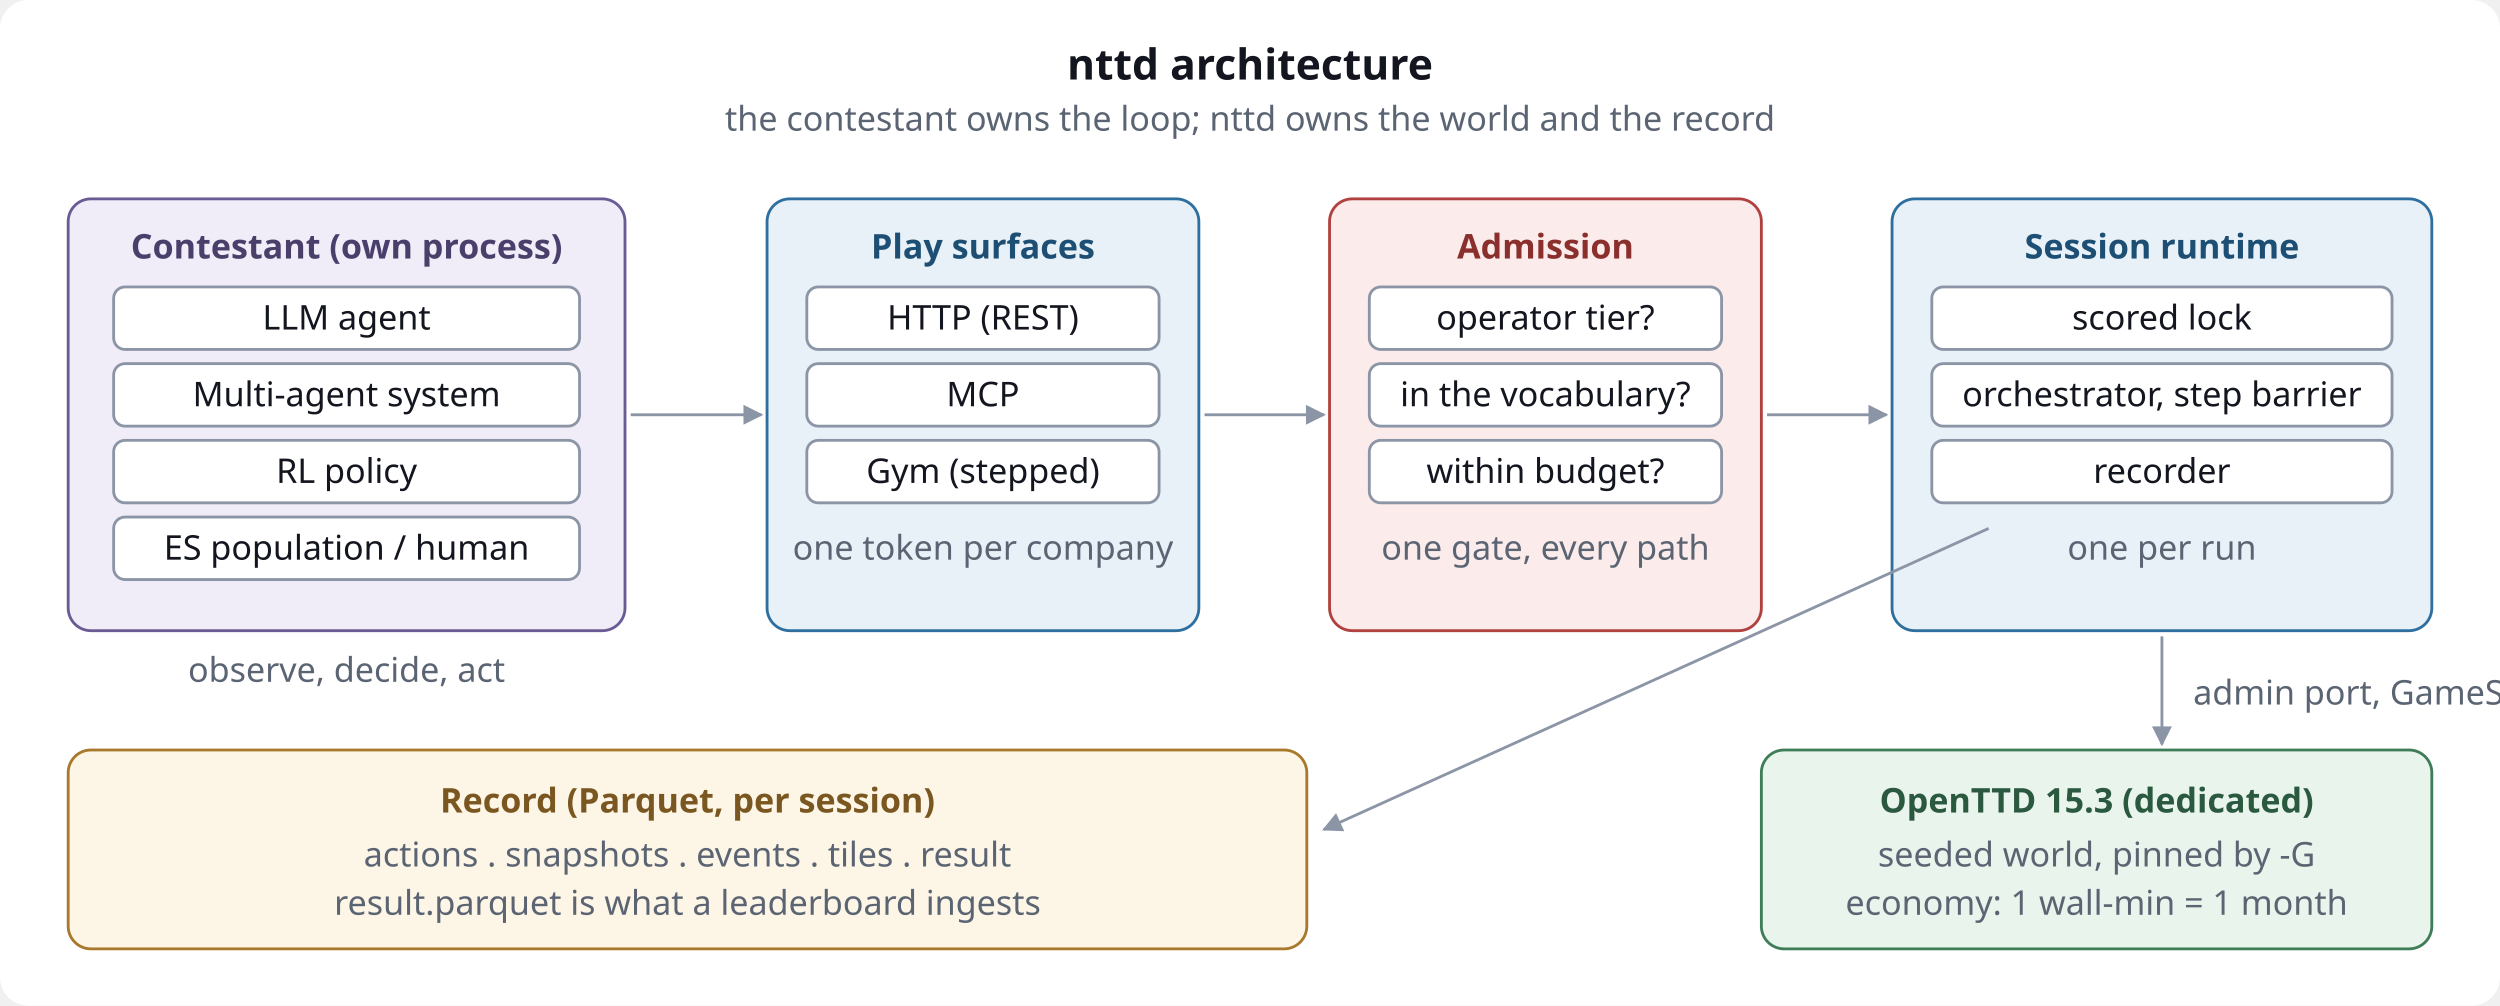
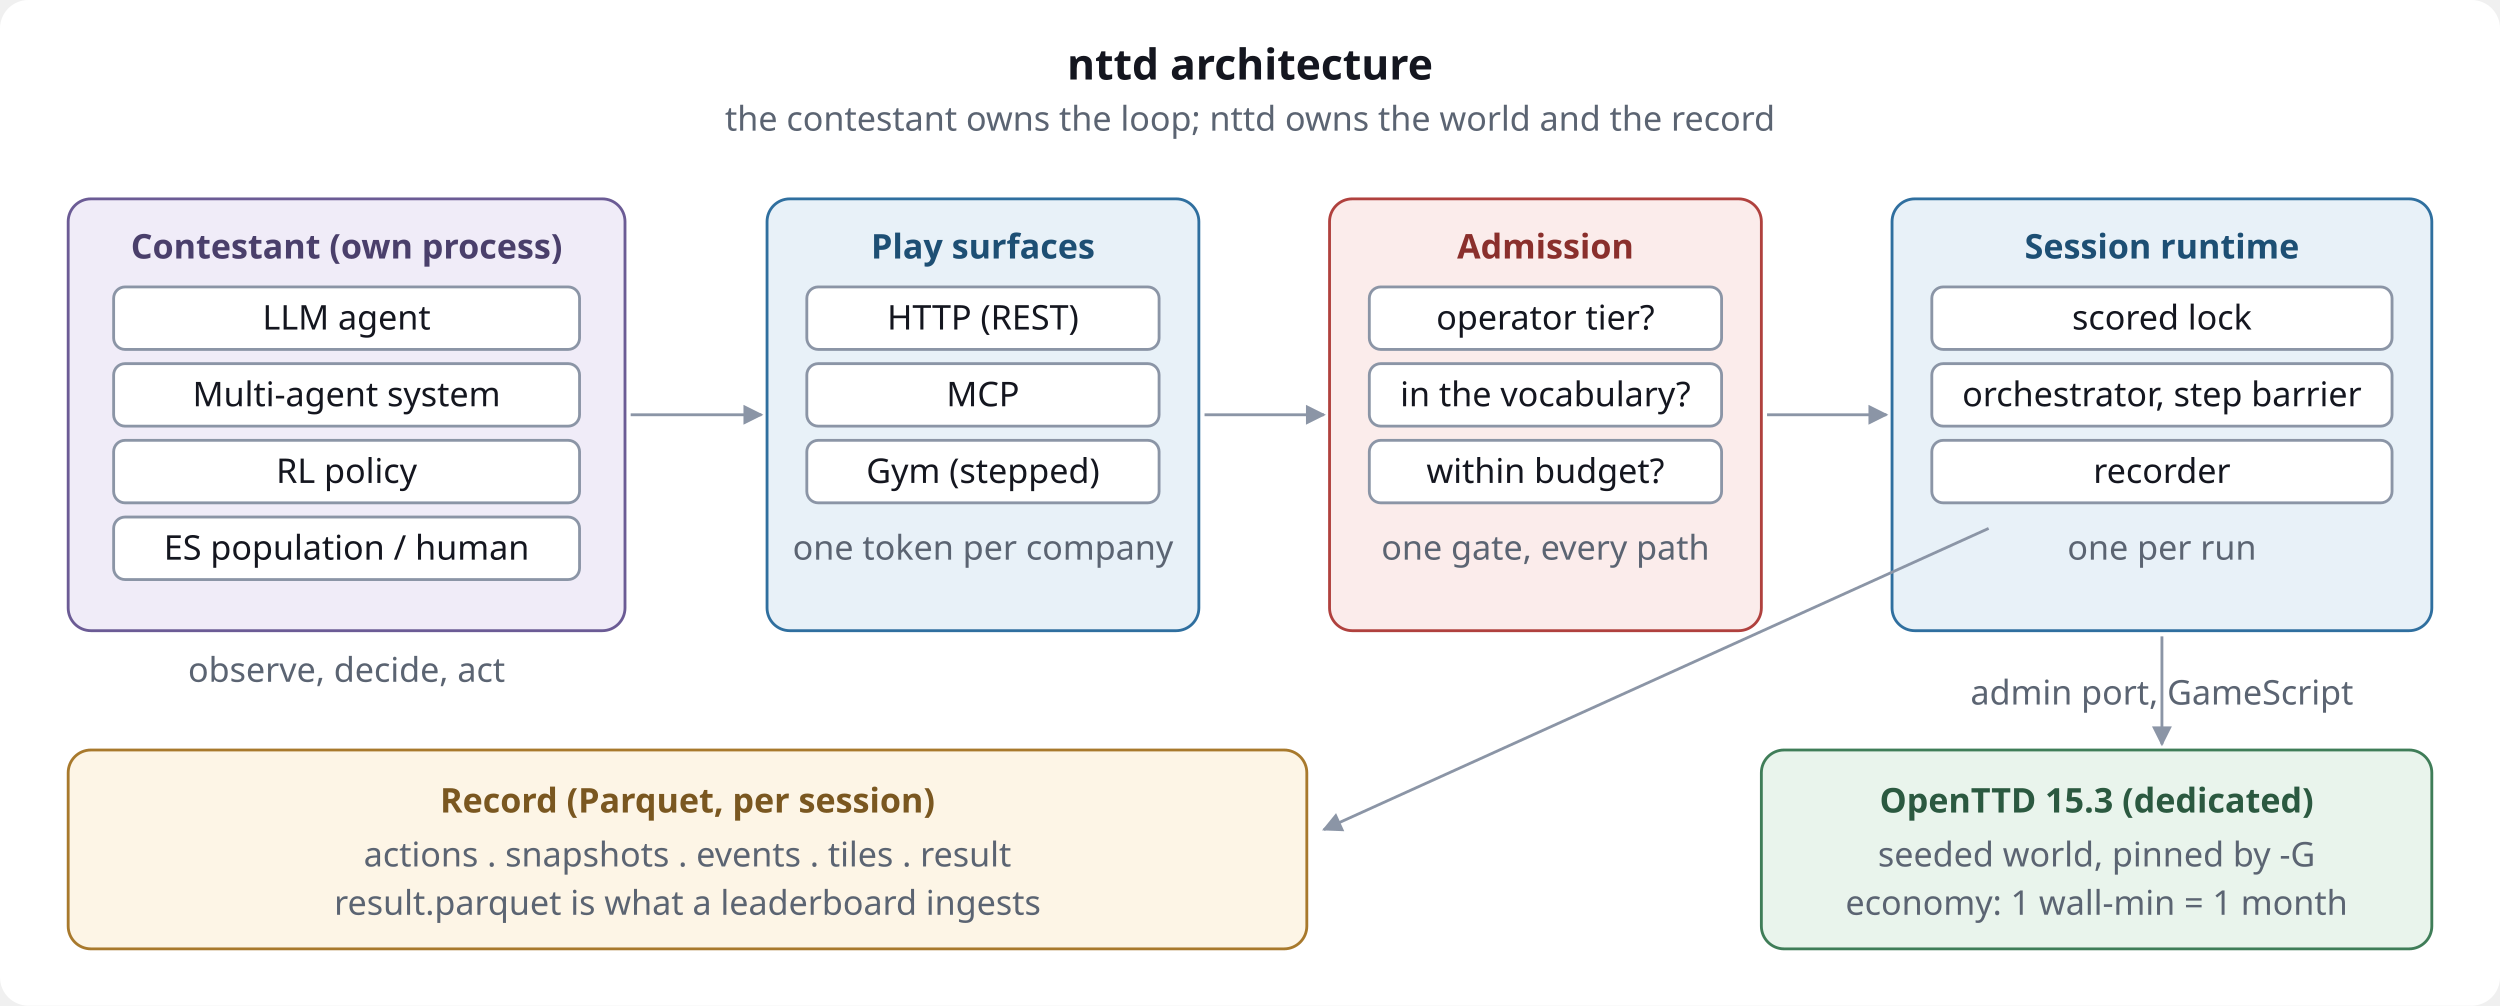
<svg xmlns="http://www.w3.org/2000/svg" viewBox="0 0 880 354" width="880" height="354" font-family="ui-sans-serif, system-ui, sans-serif" font-size="12">
  <style>
    .bg    { fill: #ffffff; }
    .title { fill: #14161f; font-weight: 700; }
    .label { fill: #14161f; }
    .muted { fill: #5b6472; }
    .edge  { stroke: #8b95a6; fill: none; }
    .box   { fill: #ffffff; stroke: #8b95a6; }
    .actor { fill: #f0ecf8; stroke: #6b5b95; }
    .actor-t { fill: #4a3f6b; font-weight: 600; }
    .server { fill: #e8f1f8; stroke: #2f6f9f; }
    .server-t { fill: #1d4f74; font-weight: 600; }
    .game  { fill: #e9f4ec; stroke: #3f7d58; }
    .game-t { fill: #2b5940; font-weight: 600; }
    .guard { fill: #fbeceb; stroke: #b0413e; }
    .guard-t { fill: #8a2f2c; font-weight: 600; }
    .data  { fill: #fdf5e6; stroke: #a8792c; }
    .data-t { fill: #7a5720; font-weight: 600; }
    @media (prefers-color-scheme: dark) {
      .bg    { fill: #14161f; }
      .title { fill: #f2f4f8; }
      .label { fill: #e4e8ef; }
      .muted { fill: #9aa4b4; }
      .edge  { stroke: #7d879a; }
      .box   { fill: #1c1f2b; stroke: #7d879a; }
      .actor { fill: #2a2440; stroke: #a894d6; }
      .actor-t { fill: #c9bcf0; }
      .server { fill: #162c3d; stroke: #5aa3d4; }
      .server-t { fill: #a3d0ee; }
      .game  { fill: #17301f; stroke: #6fb98a; }
      .game-t { fill: #a5dcb8; }
      .guard { fill: #351d1c; stroke: #dc7a77; }
      .guard-t { fill: #f0aaa8; }
      .data  { fill: #332715; stroke: #d4a94f; }
      .data-t { fill: #e8c579; }
    }
  </style>
  <defs>
    <marker id="a" viewBox="0 0 10 10" refX="9" refY="5" markerWidth="7" markerHeight="7" orient="auto-start-reverse">
      <path d="M 0 0 L 10 5 L 0 10 z" fill="#8b95a6" />
    </marker>
  </defs>
  <rect class="bg" width="880" height="354" rx="10" />
  <text class="title" x="440" y="28" text-anchor="middle" font-size="15">nttd architecture</text>
  <text class="muted" x="440" y="46" text-anchor="middle">the contestant owns the loop; nttd owns the world and the record</text>
  <rect class="actor" x="24" y="70" width="196" height="152" rx="8" />
  <text class="actor-t" x="122" y="91" text-anchor="middle">Contestant (own process)</text>
  <rect class="box" x="40" y="101" width="164" height="22" rx="4" />
  <text class="label" x="122" y="116" text-anchor="middle">LLM agent</text>
  <rect class="box" x="40" y="128" width="164" height="22" rx="4" />
  <text class="label" x="122" y="143" text-anchor="middle">Multi-agent system</text>
  <rect class="box" x="40" y="155" width="164" height="22" rx="4" />
  <text class="label" x="122" y="170" text-anchor="middle">RL policy</text>
  <rect class="box" x="40" y="182" width="164" height="22" rx="4" />
  <text class="label" x="122" y="197" text-anchor="middle">ES population / human</text>
  <text class="muted" x="122" y="240" text-anchor="middle">observe, decide, act</text>
  <line class="edge" x1="222" y1="146" x2="268" y2="146" marker-end="url(#a)" />
  <rect class="server" x="270" y="70" width="152" height="152" rx="8" />
  <text class="server-t" x="346" y="91" text-anchor="middle">Play surfaces</text>
  <rect class="box" x="284" y="101" width="124" height="22" rx="4" />
  <text class="label" x="346" y="116" text-anchor="middle">HTTP (REST)</text>
  <rect class="box" x="284" y="128" width="124" height="22" rx="4" />
  <text class="label" x="346" y="143" text-anchor="middle">MCP</text>
  <rect class="box" x="284" y="155" width="124" height="22" rx="4" />
  <text class="label" x="346" y="170" text-anchor="middle">Gym (stepped)</text>
  <text class="muted" x="346" y="197" text-anchor="middle">one token per company</text>
  <line class="edge" x1="424" y1="146" x2="466" y2="146" marker-end="url(#a)" />
  <rect class="guard" x="468" y="70" width="152" height="152" rx="8" />
  <text class="guard-t" x="544" y="91" text-anchor="middle">Admission</text>
  <rect class="box" x="482" y="101" width="124" height="22" rx="4" />
  <text class="label" x="544" y="116" text-anchor="middle">operator tier?</text>
  <rect class="box" x="482" y="128" width="124" height="22" rx="4" />
  <text class="label" x="544" y="143" text-anchor="middle">in the vocabulary?</text>
  <rect class="box" x="482" y="155" width="124" height="22" rx="4" />
  <text class="label" x="544" y="170" text-anchor="middle">within budget?</text>
  <text class="muted" x="544" y="197" text-anchor="middle">one gate, every path</text>
  <line class="edge" x1="622" y1="146" x2="664" y2="146" marker-end="url(#a)" />
  <rect class="server" x="666" y="70" width="190" height="152" rx="8" />
  <text class="server-t" x="761" y="91" text-anchor="middle">Session runtime</text>
  <rect class="box" x="680" y="101" width="162" height="22" rx="4" />
  <text class="label" x="761" y="116" text-anchor="middle">scored lock</text>
  <rect class="box" x="680" y="128" width="162" height="22" rx="4" />
  <text class="label" x="761" y="143" text-anchor="middle">orchestrator, step barrier</text>
  <rect class="box" x="680" y="155" width="162" height="22" rx="4" />
  <text class="label" x="761" y="170" text-anchor="middle">recorder</text>
  <text class="muted" x="761" y="197" text-anchor="middle">one per run</text>
  <line class="edge" x1="761" y1="224" x2="761" y2="262" marker-end="url(#a)" />
-   <text class="muted" x="772" y="248">admin port, GameScript</text>
+   <text class="muted" x="761" y="248" text-anchor="middle">admin port, GameScript</text>
  <rect class="game" x="620" y="264" width="236" height="70" rx="8" />
  <text class="game-t" x="738" y="286" text-anchor="middle">OpenTTD 15.3 (dedicated)</text>
  <text class="muted" x="738" y="305" text-anchor="middle">seeded world, pinned by -G</text>
  <text class="muted" x="738" y="322" text-anchor="middle">economy: 1 wall-min = 1 month</text>
  <line class="edge" x1="700" y1="186" x2="466" y2="292" marker-end="url(#a)" />
  <rect class="data" x="24" y="264" width="436" height="70" rx="8" />
  <text class="data-t" x="242" y="286" text-anchor="middle">Record (Parquet, per session)</text>
  <text class="muted" x="242" y="305" text-anchor="middle">actions . snapshots . events . tiles . result</text>
  <text class="muted" x="242" y="322" text-anchor="middle">result.parquet is what a leaderboard ingests</text>
</svg>
